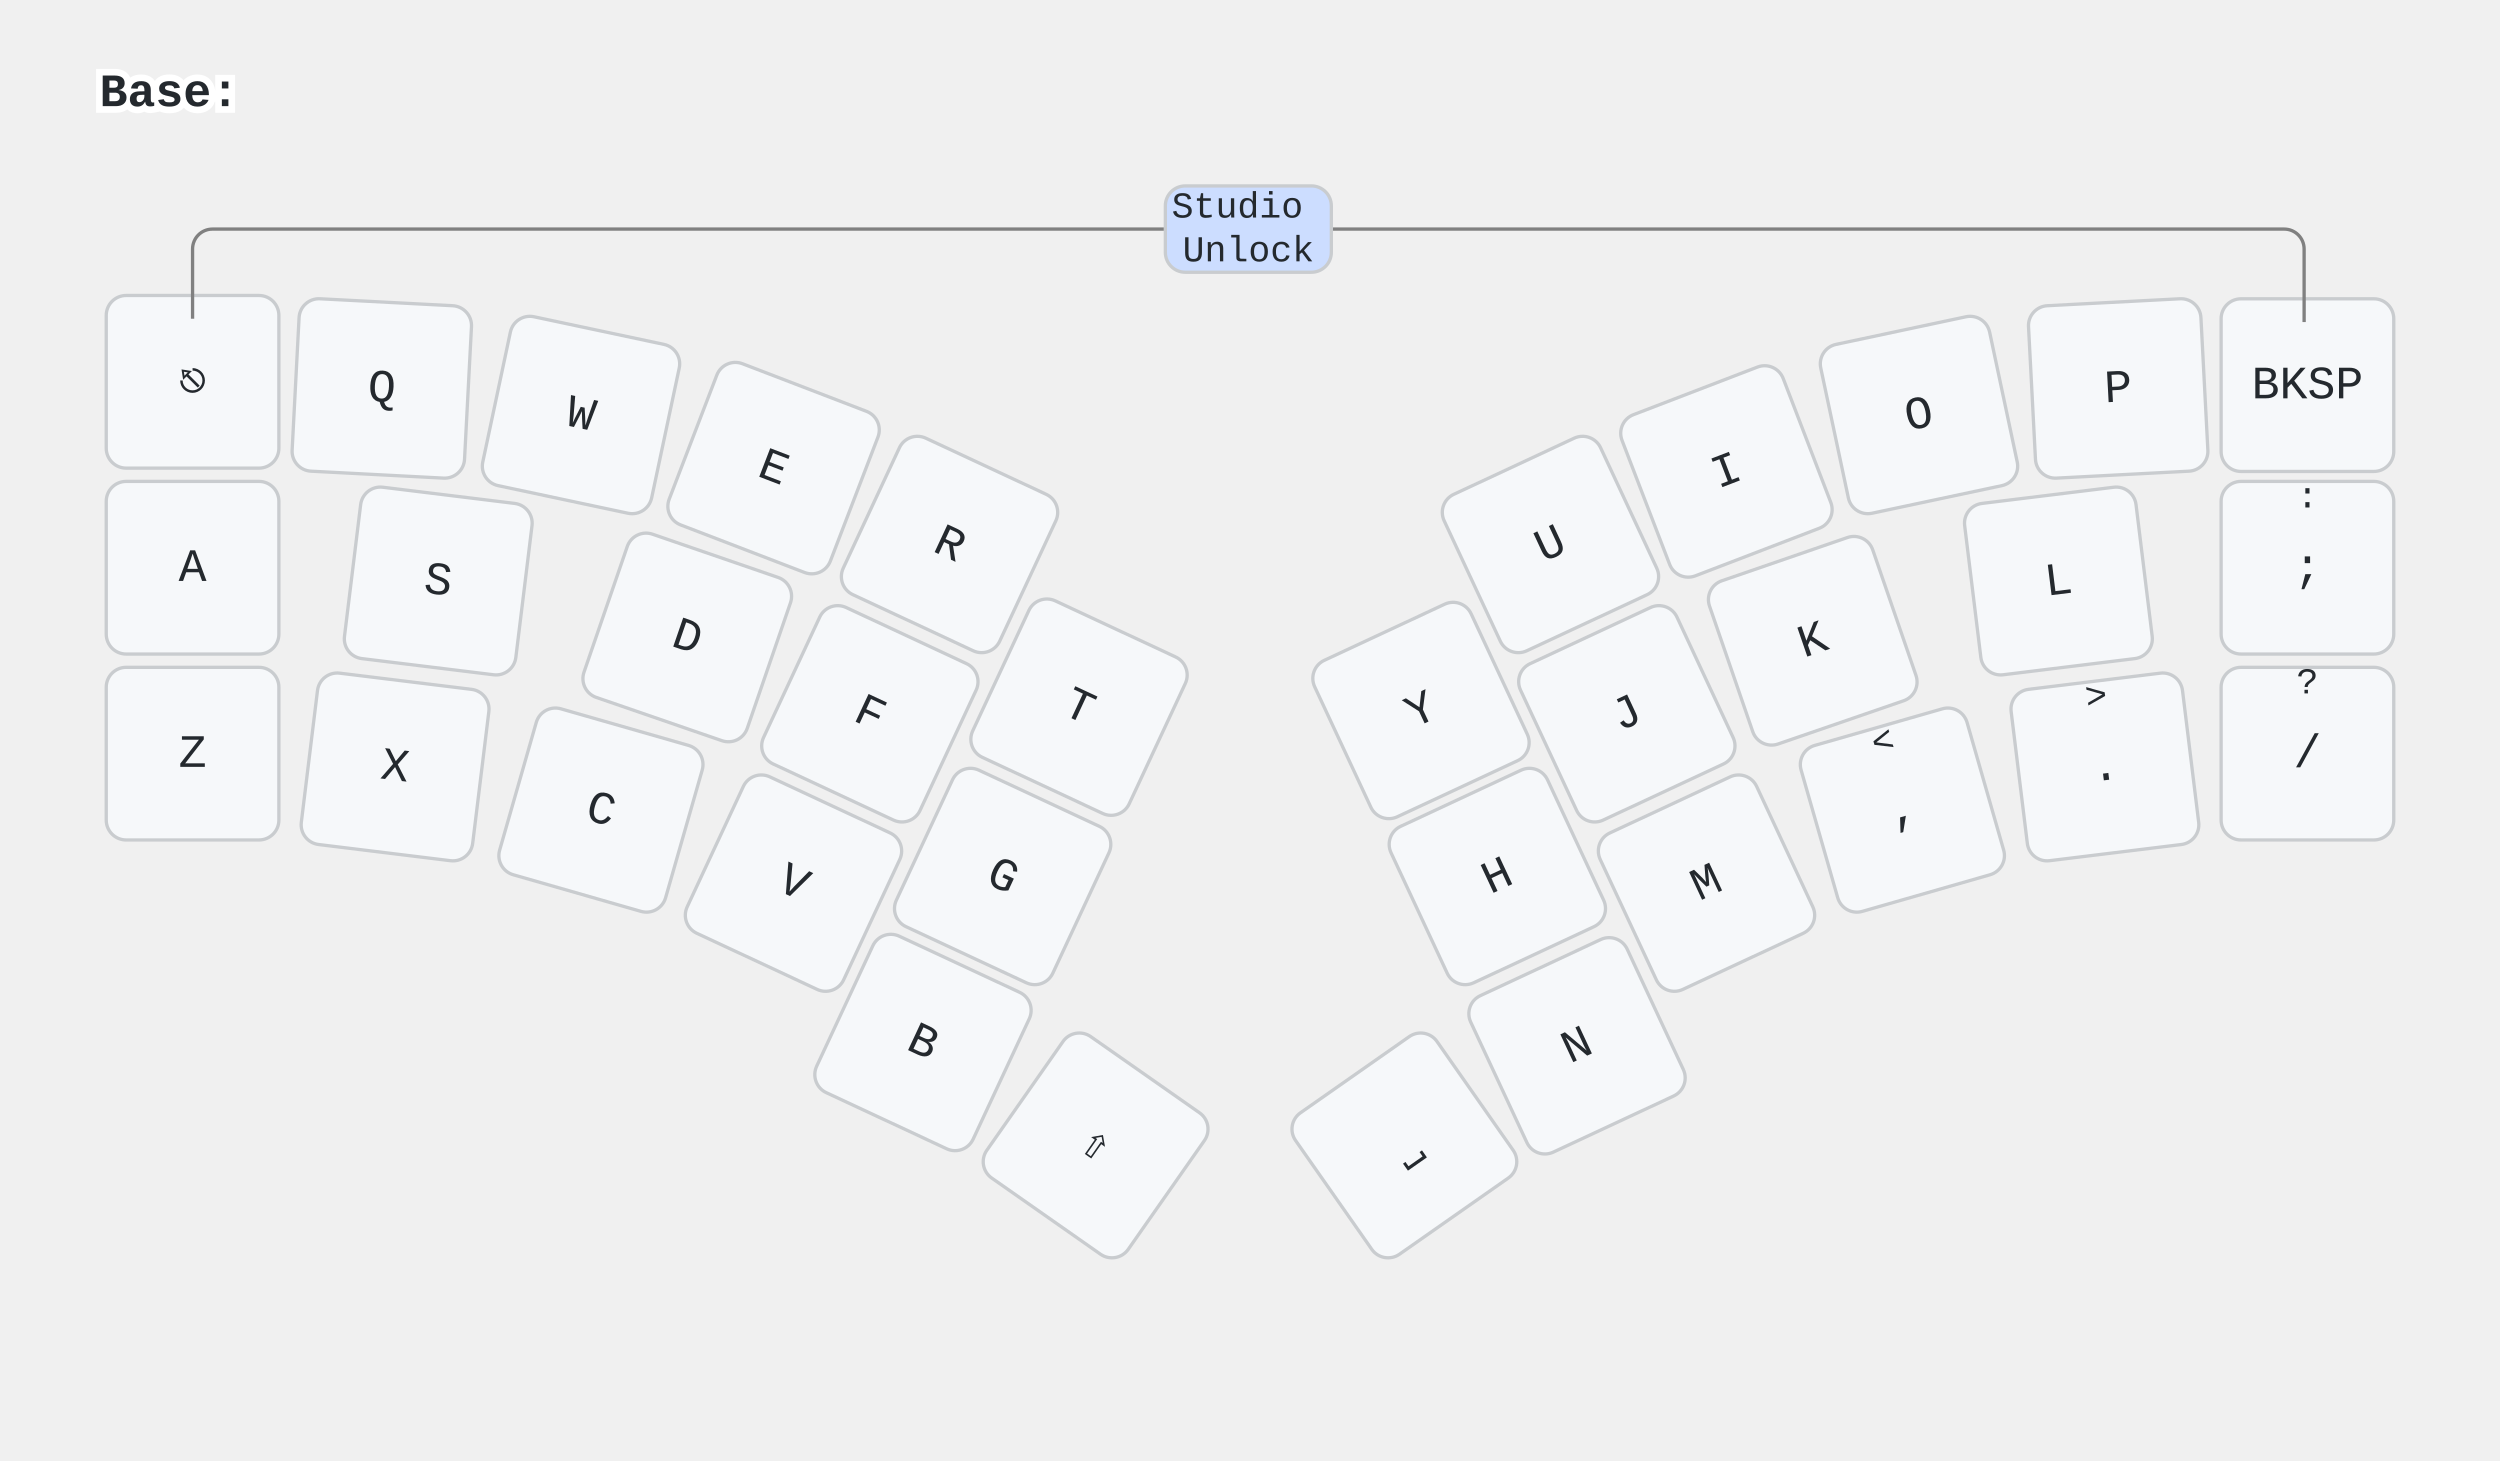
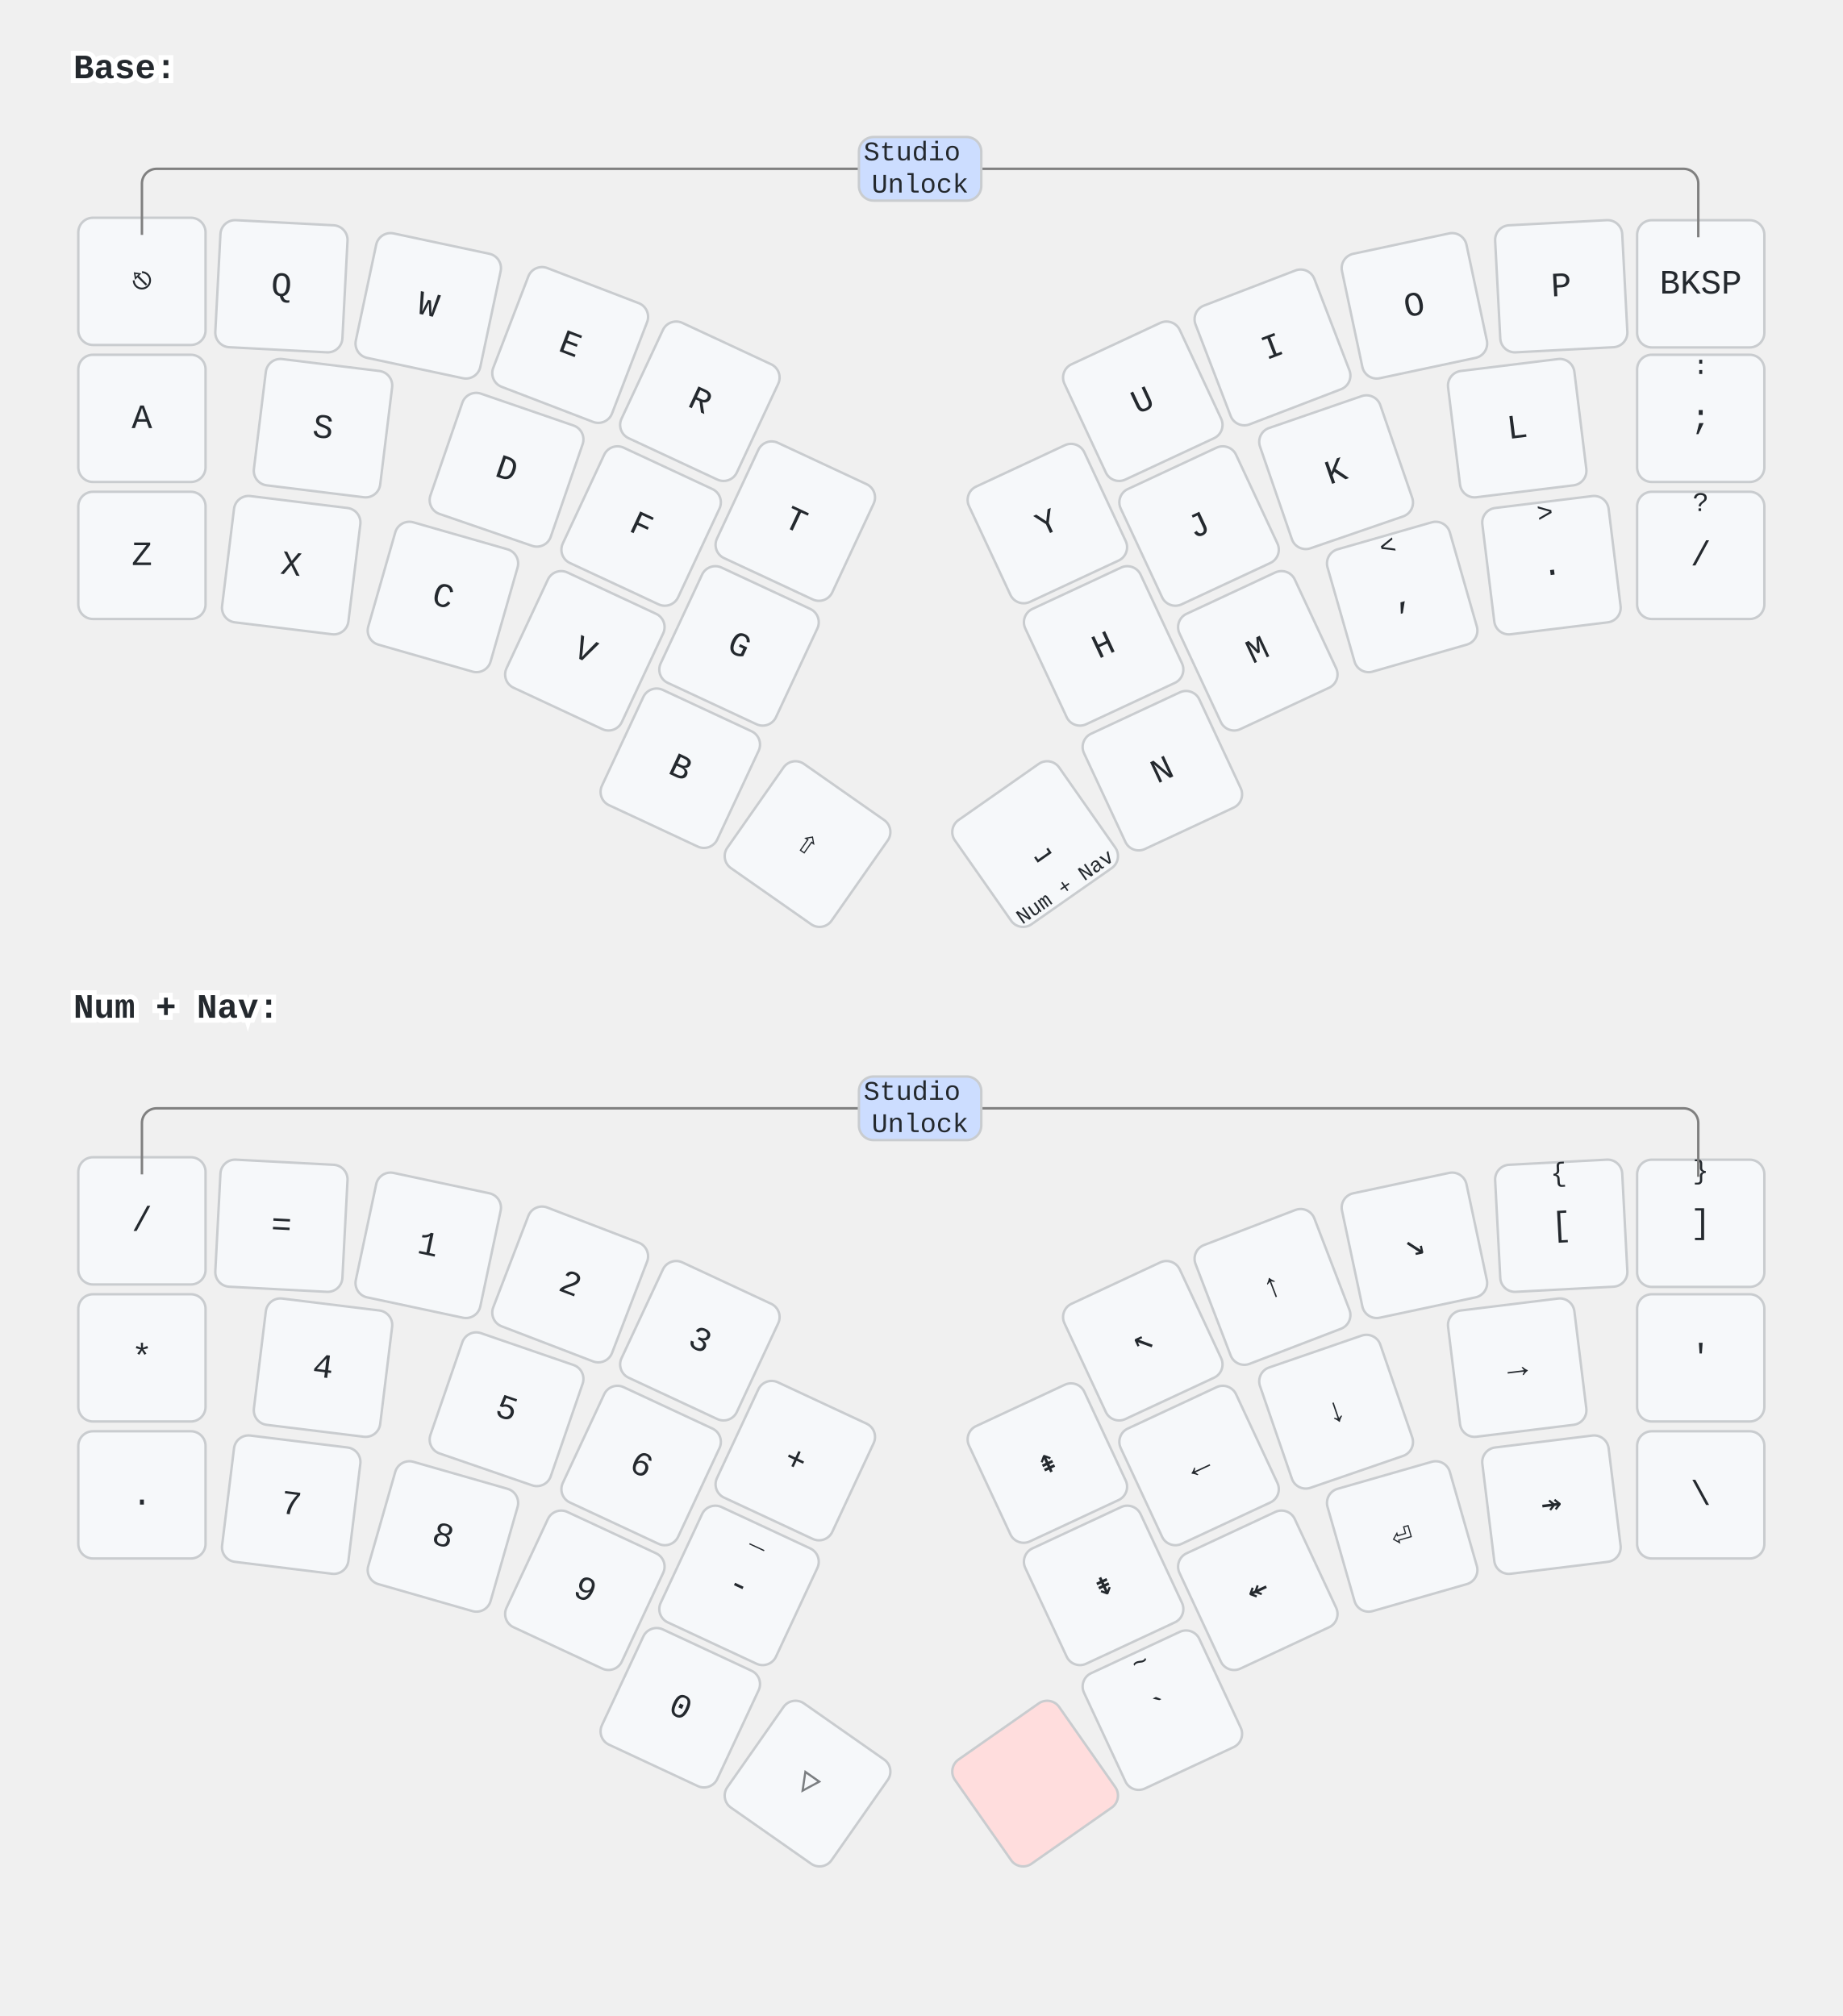
- <svg xmlns="http://www.w3.org/2000/svg" width="753" height="440" viewBox="0 0 753 440" class="keymap">
+ <svg xmlns="http://www.w3.org/2000/svg" width="753" height="824" viewBox="0 0 753 824" class="keymap">
  <style>/* inherit to force styles through use tags */
svg path {
    fill: inherit;
}

/* font and background color specifications */
svg.keymap {
    font-family: SFMono-Regular,Consolas,Liberation Mono,Menlo,monospace;
    font-size: 14px;
    font-kerning: normal;
    text-rendering: optimizeLegibility;
    fill: #24292e;
}

/* default key styling */
rect.key {
    fill: #f6f8fa;
}

rect.key, rect.combo {
    stroke: #c9cccf;
    stroke-width: 1;
}

/* default key side styling, only used is draw_key_sides is set */
rect.side {
    filter: brightness(90%);
}

/* color accent for combo boxes */
rect.combo, rect.combo-separate {
    fill: #cdf;
}

/* color accent for held keys */
rect.held, rect.combo.held {
    fill: #fdd;
}

/* color accent for ghost (optional) keys */
rect.ghost, rect.combo.ghost {
    stroke-dasharray: 4, 4;
    stroke-width: 2;
}

text {
    text-anchor: middle;
    dominant-baseline: middle;
}

/* styling for layer labels */
text.label {
    font-weight: bold;
    text-anchor: start;
    stroke: white;
    stroke-width: 4;
    paint-order: stroke;
}

/* styling for optional footer */
text.footer {
    text-anchor: end;
    dominant-baseline: auto;
    stroke: white;
    stroke-width: 4;
    paint-order: stroke;
}

/* styling for combo tap, and key non-tap label text */
text.combo, text.hold, text.shifted, text.left, text.right {
    font-size: 11px;
}

text.hold {
    text-anchor: middle;
    dominant-baseline: auto;
}

text.shifted {
    text-anchor: middle;
    dominant-baseline: hanging;
}

text.left {
    text-anchor: start;
}

text.right {
    text-anchor: end;
}

text.layer-activator {
    text-decoration: underline;
}

/* styling for hold/shifted label text in combo box */
text.combo.hold, text.combo.shifted, text.combo.left, text.combo.right {
    font-size: 8px;
}

/* lighter symbol for transparent keys */
text.trans {
    fill: #7b7e81;
}

/* styling for combo dendrons */
path.combo {
    stroke-width: 1;
    stroke: gray;
    fill: none;
}

/* Start Tabler Icons Cleanup */
/* cannot use height/width with glyphs */
.icon-tabler &gt; path {
    fill: inherit;
    stroke: inherit;
    stroke-width: 2;
}
/* hide tabler's default box */
.icon-tabler &gt; path[stroke="none"][fill="none"] {
    visibility: hidden;
}
/* End Tabler Icons Cleanup */
</style>
  <g transform="translate(30, 0)" class="layer-Base">
    <text x="0" y="28" class="label" id="Base">Base:</text>
    <g transform="translate(0, 87)">
      <g transform="translate(28, 28)" class="key keypos-0">
        <rect rx="6" ry="6" x="-26" y="-26" width="52" height="52" class="key" />
        <text x="0" y="0" class="key tap">⎋</text>
      </g>
      <g transform="translate(85, 30) rotate(3.0)" class="key keypos-1">
        <rect rx="6" ry="6" x="-26" y="-26" width="52" height="52" class="key" />
        <text x="0" y="0" class="key tap">Q</text>
      </g>
      <g transform="translate(145, 38) rotate(12.0)" class="key keypos-2">
        <rect rx="6" ry="6" x="-26" y="-26" width="52" height="52" class="key" />
        <text x="0" y="0" class="key tap">W</text>
      </g>
      <g transform="translate(203, 54) rotate(21.0)" class="key keypos-3">
        <rect rx="6" ry="6" x="-26" y="-26" width="52" height="52" class="key" />
        <text x="0" y="0" class="key tap">E</text>
      </g>
      <g transform="translate(256, 77) rotate(25.0)" class="key keypos-4">
        <rect rx="6" ry="6" x="-26" y="-26" width="52" height="52" class="key" />
        <text x="0" y="0" class="key tap">R</text>
      </g>
      <g transform="translate(295, 126) rotate(25.0)" class="key keypos-5">
        <rect rx="6" ry="6" x="-26" y="-26" width="52" height="52" class="key" />
        <text x="0" y="0" class="key tap">T</text>
      </g>
      <g transform="translate(398, 127) rotate(-25.0)" class="key keypos-6">
        <rect rx="6" ry="6" x="-26" y="-26" width="52" height="52" class="key" />
        <text x="0" y="0" class="key tap">Y</text>
      </g>
      <g transform="translate(437, 77) rotate(-25.0)" class="key keypos-7">
        <rect rx="6" ry="6" x="-26" y="-26" width="52" height="52" class="key" />
        <text x="0" y="0" class="key tap">U</text>
      </g>
      <g transform="translate(490, 55) rotate(-21.0)" class="key keypos-8">
        <rect rx="6" ry="6" x="-26" y="-26" width="52" height="52" class="key" />
        <text x="0" y="0" class="key tap">I</text>
      </g>
      <g transform="translate(548, 38) rotate(-12.0)" class="key keypos-9">
        <rect rx="6" ry="6" x="-26" y="-26" width="52" height="52" class="key" />
        <text x="0" y="0" class="key tap">O</text>
      </g>
      <g transform="translate(608, 30) rotate(-3.0)" class="key keypos-10">
        <rect rx="6" ry="6" x="-26" y="-26" width="52" height="52" class="key" />
        <text x="0" y="0" class="key tap">P</text>
      </g>
      <g transform="translate(665, 29)" class="key keypos-11">
        <rect rx="6" ry="6" x="-26" y="-26" width="52" height="52" class="key" />
        <text x="0" y="0" class="key tap">BKSP</text>
      </g>
      <g transform="translate(28, 84)" class="key keypos-12">
        <rect rx="6" ry="6" x="-26" y="-26" width="52" height="52" class="key" />
        <text x="0" y="0" class="key tap">A</text>
      </g>
      <g transform="translate(102, 88) rotate(7.0)" class="key keypos-13">
        <rect rx="6" ry="6" x="-26" y="-26" width="52" height="52" class="key" />
        <text x="0" y="0" class="key tap">S</text>
      </g>
      <g transform="translate(177, 105) rotate(19.0)" class="key keypos-14">
        <rect rx="6" ry="6" x="-26" y="-26" width="52" height="52" class="key" />
        <text x="0" y="0" class="key tap">D</text>
      </g>
      <g transform="translate(232, 128) rotate(25.0)" class="key keypos-15">
        <rect rx="6" ry="6" x="-26" y="-26" width="52" height="52" class="key" />
        <text x="0" y="0" class="key tap">F</text>
      </g>
      <g transform="translate(272, 177) rotate(25.0)" class="key keypos-16">
        <rect rx="6" ry="6" x="-26" y="-26" width="52" height="52" class="key" />
        <text x="0" y="0" class="key tap">G</text>
      </g>
      <g transform="translate(421, 177) rotate(-25.0)" class="key keypos-17">
        <rect rx="6" ry="6" x="-26" y="-26" width="52" height="52" class="key" />
        <text x="0" y="0" class="key tap">H</text>
      </g>
      <g transform="translate(460, 128) rotate(-25.0)" class="key keypos-18">
        <rect rx="6" ry="6" x="-26" y="-26" width="52" height="52" class="key" />
        <text x="0" y="0" class="key tap">J</text>
      </g>
      <g transform="translate(516, 106) rotate(-19.0)" class="key keypos-19">
        <rect rx="6" ry="6" x="-26" y="-26" width="52" height="52" class="key" />
        <text x="0" y="0" class="key tap">K</text>
      </g>
      <g transform="translate(590, 88) rotate(-7.0)" class="key keypos-20">
        <rect rx="6" ry="6" x="-26" y="-26" width="52" height="52" class="key" />
        <text x="0" y="0" class="key tap">L</text>
      </g>
      <g transform="translate(665, 84)" class="key keypos-21">
        <rect rx="6" ry="6" x="-26" y="-26" width="52" height="52" class="key" />
        <text x="0" y="0" class="key tap">;</text>
        <text x="0" y="-24" class="key shifted">:</text>
      </g>
      <g transform="translate(28, 140)" class="key keypos-22">
        <rect rx="6" ry="6" x="-26" y="-26" width="52" height="52" class="key" />
        <text x="0" y="0" class="key tap">Z</text>
      </g>
      <g transform="translate(89, 144) rotate(7.0)" class="key keypos-23">
        <rect rx="6" ry="6" x="-26" y="-26" width="52" height="52" class="key" />
        <text x="0" y="0" class="key tap">X</text>
      </g>
      <g transform="translate(151, 157) rotate(16.0)" class="key keypos-24">
        <rect rx="6" ry="6" x="-26" y="-26" width="52" height="52" class="key" />
        <text x="0" y="0" class="key tap">C</text>
      </g>
      <g transform="translate(209, 179) rotate(25.0)" class="key keypos-25">
        <rect rx="6" ry="6" x="-26" y="-26" width="52" height="52" class="key" />
        <text x="0" y="0" class="key tap">V</text>
      </g>
      <g transform="translate(248, 227) rotate(25.0)" class="key keypos-26">
        <rect rx="6" ry="6" x="-26" y="-26" width="52" height="52" class="key" />
        <text x="0" y="0" class="key tap">B</text>
      </g>
      <g transform="translate(300, 258) rotate(35.0)" class="key keypos-27">
        <rect rx="6" ry="6" x="-26" y="-26" width="52" height="52" class="key" />
        <text x="0" y="0" class="key tap">⇧</text>
      </g>
      <g transform="translate(393, 258) rotate(-35.0)" class="key keypos-28">
        <rect rx="6" ry="6" x="-26" y="-26" width="52" height="52" class="key" />
        <text x="0" y="0" class="key tap">⎵</text>
+         <a href="#Num--Nav">
+           <text x="0" y="24" class="key hold layer-activator">
+             <tspan style="font-size: 78%">Num + Nav</tspan>
+           </text>
+         </a>
      </g>
      <g transform="translate(445, 228) rotate(-25.0)" class="key keypos-29">
        <rect rx="6" ry="6" x="-26" y="-26" width="52" height="52" class="key" />
        <text x="0" y="0" class="key tap">N</text>
      </g>
      <g transform="translate(484, 179) rotate(-25.0)" class="key keypos-30">
        <rect rx="6" ry="6" x="-26" y="-26" width="52" height="52" class="key" />
        <text x="0" y="0" class="key tap">M</text>
      </g>
      <g transform="translate(543, 157) rotate(-16.0)" class="key keypos-31">
        <rect rx="6" ry="6" x="-26" y="-26" width="52" height="52" class="key" />
        <text x="0" y="0" class="key tap">,</text>
        <text x="0" y="-24" class="key shifted">&lt;</text>
      </g>
      <g transform="translate(604, 144) rotate(-7.0)" class="key keypos-32">
        <rect rx="6" ry="6" x="-26" y="-26" width="52" height="52" class="key" />
        <text x="0" y="0" class="key tap">.</text>
        <text x="0" y="-24" class="key shifted">&gt;</text>
      </g>
      <g transform="translate(665, 140)" class="key keypos-33">
        <rect rx="6" ry="6" x="-26" y="-26" width="52" height="52" class="key" />
        <text x="0" y="0" class="key tap">/</text>
        <text x="0" y="-24" class="key shifted">?</text>
      </g>
      <g class="combo combopos-0">
        <path d="M346,-18 h-312 a6.0,6.0 0 0 0 -6.0,6.0 v21" class="combo" />
        <path d="M346,-18 h312 a6.0,6.0 0 0 1 6.0,6.0 v22" class="combo" />
        <rect rx="6" ry="6" x="321" y="-31" width="50" height="26" class="combo" />
        <text x="346" y="-18" class="combo tap">
          <tspan x="346" dy="-0.6em">Studio</tspan>
          <tspan x="346" dy="1.2em">Unlock</tspan>
        </text>
      </g>
    </g>
  </g>
+   <g transform="translate(30, 384)" class="layer-Num + Nav">
+     <text x="0" y="28" class="label" id="Num--Nav">Num + Nav:</text>
+     <g transform="translate(0, 87)">
+       <g transform="translate(28, 28)" class="key keypos-0">
+         <rect rx="6" ry="6" x="-26" y="-26" width="52" height="52" class="key" />
+         <text x="0" y="0" class="key tap">/</text>
+       </g>
+       <g transform="translate(85, 30) rotate(3.0)" class="key keypos-1">
+         <rect rx="6" ry="6" x="-26" y="-26" width="52" height="52" class="key" />
+         <text x="0" y="0" class="key tap">=</text>
+       </g>
+       <g transform="translate(145, 38) rotate(12.0)" class="key keypos-2">
+         <rect rx="6" ry="6" x="-26" y="-26" width="52" height="52" class="key" />
+         <text x="0" y="0" class="key tap">1</text>
+       </g>
+       <g transform="translate(203, 54) rotate(21.0)" class="key keypos-3">
+         <rect rx="6" ry="6" x="-26" y="-26" width="52" height="52" class="key" />
+         <text x="0" y="0" class="key tap">2</text>
+       </g>
+       <g transform="translate(256, 77) rotate(25.0)" class="key keypos-4">
+         <rect rx="6" ry="6" x="-26" y="-26" width="52" height="52" class="key" />
+         <text x="0" y="0" class="key tap">3</text>
+       </g>
+       <g transform="translate(295, 126) rotate(25.0)" class="key keypos-5">
+         <rect rx="6" ry="6" x="-26" y="-26" width="52" height="52" class="key" />
+         <text x="0" y="0" class="key tap">+</text>
+       </g>
+       <g transform="translate(398, 127) rotate(-25.0)" class="key keypos-6">
+         <rect rx="6" ry="6" x="-26" y="-26" width="52" height="52" class="key" />
+         <text x="0" y="0" class="key tap">⇞</text>
+       </g>
+       <g transform="translate(437, 77) rotate(-25.0)" class="key keypos-7">
+         <rect rx="6" ry="6" x="-26" y="-26" width="52" height="52" class="key" />
+         <text x="0" y="0" class="key tap">↖</text>
+       </g>
+       <g transform="translate(490, 55) rotate(-21.0)" class="key keypos-8">
+         <rect rx="6" ry="6" x="-26" y="-26" width="52" height="52" class="key" />
+         <text x="0" y="0" class="key tap">↑</text>
+       </g>
+       <g transform="translate(548, 38) rotate(-12.0)" class="key keypos-9">
+         <rect rx="6" ry="6" x="-26" y="-26" width="52" height="52" class="key" />
+         <text x="0" y="0" class="key tap">↘</text>
+       </g>
+       <g transform="translate(608, 30) rotate(-3.0)" class="key keypos-10">
+         <rect rx="6" ry="6" x="-26" y="-26" width="52" height="52" class="key" />
+         <text x="0" y="0" class="key tap">[</text>
+         <text x="0" y="-24" class="key shifted">{</text>
+       </g>
+       <g transform="translate(665, 29)" class="key keypos-11">
+         <rect rx="6" ry="6" x="-26" y="-26" width="52" height="52" class="key" />
+         <text x="0" y="0" class="key tap">]</text>
+         <text x="0" y="-24" class="key shifted">}</text>
+       </g>
+       <g transform="translate(28, 84)" class="key keypos-12">
+         <rect rx="6" ry="6" x="-26" y="-26" width="52" height="52" class="key" />
+         <text x="0" y="0" class="key tap">*</text>
+       </g>
+       <g transform="translate(102, 88) rotate(7.0)" class="key keypos-13">
+         <rect rx="6" ry="6" x="-26" y="-26" width="52" height="52" class="key" />
+         <text x="0" y="0" class="key tap">4</text>
+       </g>
+       <g transform="translate(177, 105) rotate(19.0)" class="key keypos-14">
+         <rect rx="6" ry="6" x="-26" y="-26" width="52" height="52" class="key" />
+         <text x="0" y="0" class="key tap">5</text>
+       </g>
+       <g transform="translate(232, 128) rotate(25.0)" class="key keypos-15">
+         <rect rx="6" ry="6" x="-26" y="-26" width="52" height="52" class="key" />
+         <text x="0" y="0" class="key tap">6</text>
+       </g>
+       <g transform="translate(272, 177) rotate(25.0)" class="key keypos-16">
+         <rect rx="6" ry="6" x="-26" y="-26" width="52" height="52" class="key" />
+         <text x="0" y="0" class="key tap">-</text>
+         <text x="0" y="-24" class="key shifted">_</text>
+       </g>
+       <g transform="translate(421, 177) rotate(-25.0)" class="key keypos-17">
+         <rect rx="6" ry="6" x="-26" y="-26" width="52" height="52" class="key" />
+         <text x="0" y="0" class="key tap">⇟</text>
+       </g>
+       <g transform="translate(460, 128) rotate(-25.0)" class="key keypos-18">
+         <rect rx="6" ry="6" x="-26" y="-26" width="52" height="52" class="key" />
+         <text x="0" y="0" class="key tap">←</text>
+       </g>
+       <g transform="translate(516, 106) rotate(-19.0)" class="key keypos-19">
+         <rect rx="6" ry="6" x="-26" y="-26" width="52" height="52" class="key" />
+         <text x="0" y="0" class="key tap">↓</text>
+       </g>
+       <g transform="translate(590, 88) rotate(-7.0)" class="key keypos-20">
+         <rect rx="6" ry="6" x="-26" y="-26" width="52" height="52" class="key" />
+         <text x="0" y="0" class="key tap">→</text>
+       </g>
+       <g transform="translate(665, 84)" class="key keypos-21">
+         <rect rx="6" ry="6" x="-26" y="-26" width="52" height="52" class="key" />
+         <text x="0" y="0" class="key tap">'</text>
+       </g>
+       <g transform="translate(28, 140)" class="key keypos-22">
+         <rect rx="6" ry="6" x="-26" y="-26" width="52" height="52" class="key" />
+         <text x="0" y="0" class="key tap">.</text>
+       </g>
+       <g transform="translate(89, 144) rotate(7.0)" class="key keypos-23">
+         <rect rx="6" ry="6" x="-26" y="-26" width="52" height="52" class="key" />
+         <text x="0" y="0" class="key tap">7</text>
+       </g>
+       <g transform="translate(151, 157) rotate(16.0)" class="key keypos-24">
+         <rect rx="6" ry="6" x="-26" y="-26" width="52" height="52" class="key" />
+         <text x="0" y="0" class="key tap">8</text>
+       </g>
+       <g transform="translate(209, 179) rotate(25.0)" class="key keypos-25">
+         <rect rx="6" ry="6" x="-26" y="-26" width="52" height="52" class="key" />
+         <text x="0" y="0" class="key tap">9</text>
+       </g>
+       <g transform="translate(248, 227) rotate(25.0)" class="key keypos-26">
+         <rect rx="6" ry="6" x="-26" y="-26" width="52" height="52" class="key" />
+         <text x="0" y="0" class="key tap">0</text>
+       </g>
+       <g transform="translate(300, 258) rotate(35.0)" class="key trans keypos-27">
+         <rect rx="6" ry="6" x="-26" y="-26" width="52" height="52" class="key trans" />
+         <text x="0" y="0" class="key trans tap">▽</text>
+       </g>
+       <g transform="translate(393, 258) rotate(-35.0)" class="key held keypos-28">
+         <rect rx="6" ry="6" x="-26" y="-26" width="52" height="52" class="key held" />
+       </g>
+       <g transform="translate(445, 228) rotate(-25.0)" class="key keypos-29">
+         <rect rx="6" ry="6" x="-26" y="-26" width="52" height="52" class="key" />
+         <text x="0" y="0" class="key tap">`</text>
+         <text x="0" y="-24" class="key shifted">~</text>
+       </g>
+       <g transform="translate(484, 179) rotate(-25.0)" class="key keypos-30">
+         <rect rx="6" ry="6" x="-26" y="-26" width="52" height="52" class="key" />
+         <text x="0" y="0" class="key tap">↞</text>
+       </g>
+       <g transform="translate(543, 157) rotate(-16.0)" class="key keypos-31">
+         <rect rx="6" ry="6" x="-26" y="-26" width="52" height="52" class="key" />
+         <text x="0" y="0" class="key tap">⏎</text>
+       </g>
+       <g transform="translate(604, 144) rotate(-7.0)" class="key keypos-32">
+         <rect rx="6" ry="6" x="-26" y="-26" width="52" height="52" class="key" />
+         <text x="0" y="0" class="key tap">↠</text>
+       </g>
+       <g transform="translate(665, 140)" class="key keypos-33">
+         <rect rx="6" ry="6" x="-26" y="-26" width="52" height="52" class="key" />
+         <text x="0" y="0" class="key tap">\</text>
+       </g>
+       <g class="combo combopos-0">
+         <path d="M346,-18 h-312 a6.0,6.0 0 0 0 -6.0,6.0 v21" class="combo" />
+         <path d="M346,-18 h312 a6.0,6.0 0 0 1 6.0,6.0 v22" class="combo" />
+         <rect rx="6" ry="6" x="321" y="-31" width="50" height="26" class="combo" />
+         <text x="346" y="-18" class="combo tap">
+           <tspan x="346" dy="-0.6em">Studio</tspan>
+           <tspan x="346" dy="1.2em">Unlock</tspan>
+         </text>
+       </g>
+     </g>
+   </g>
</svg>
